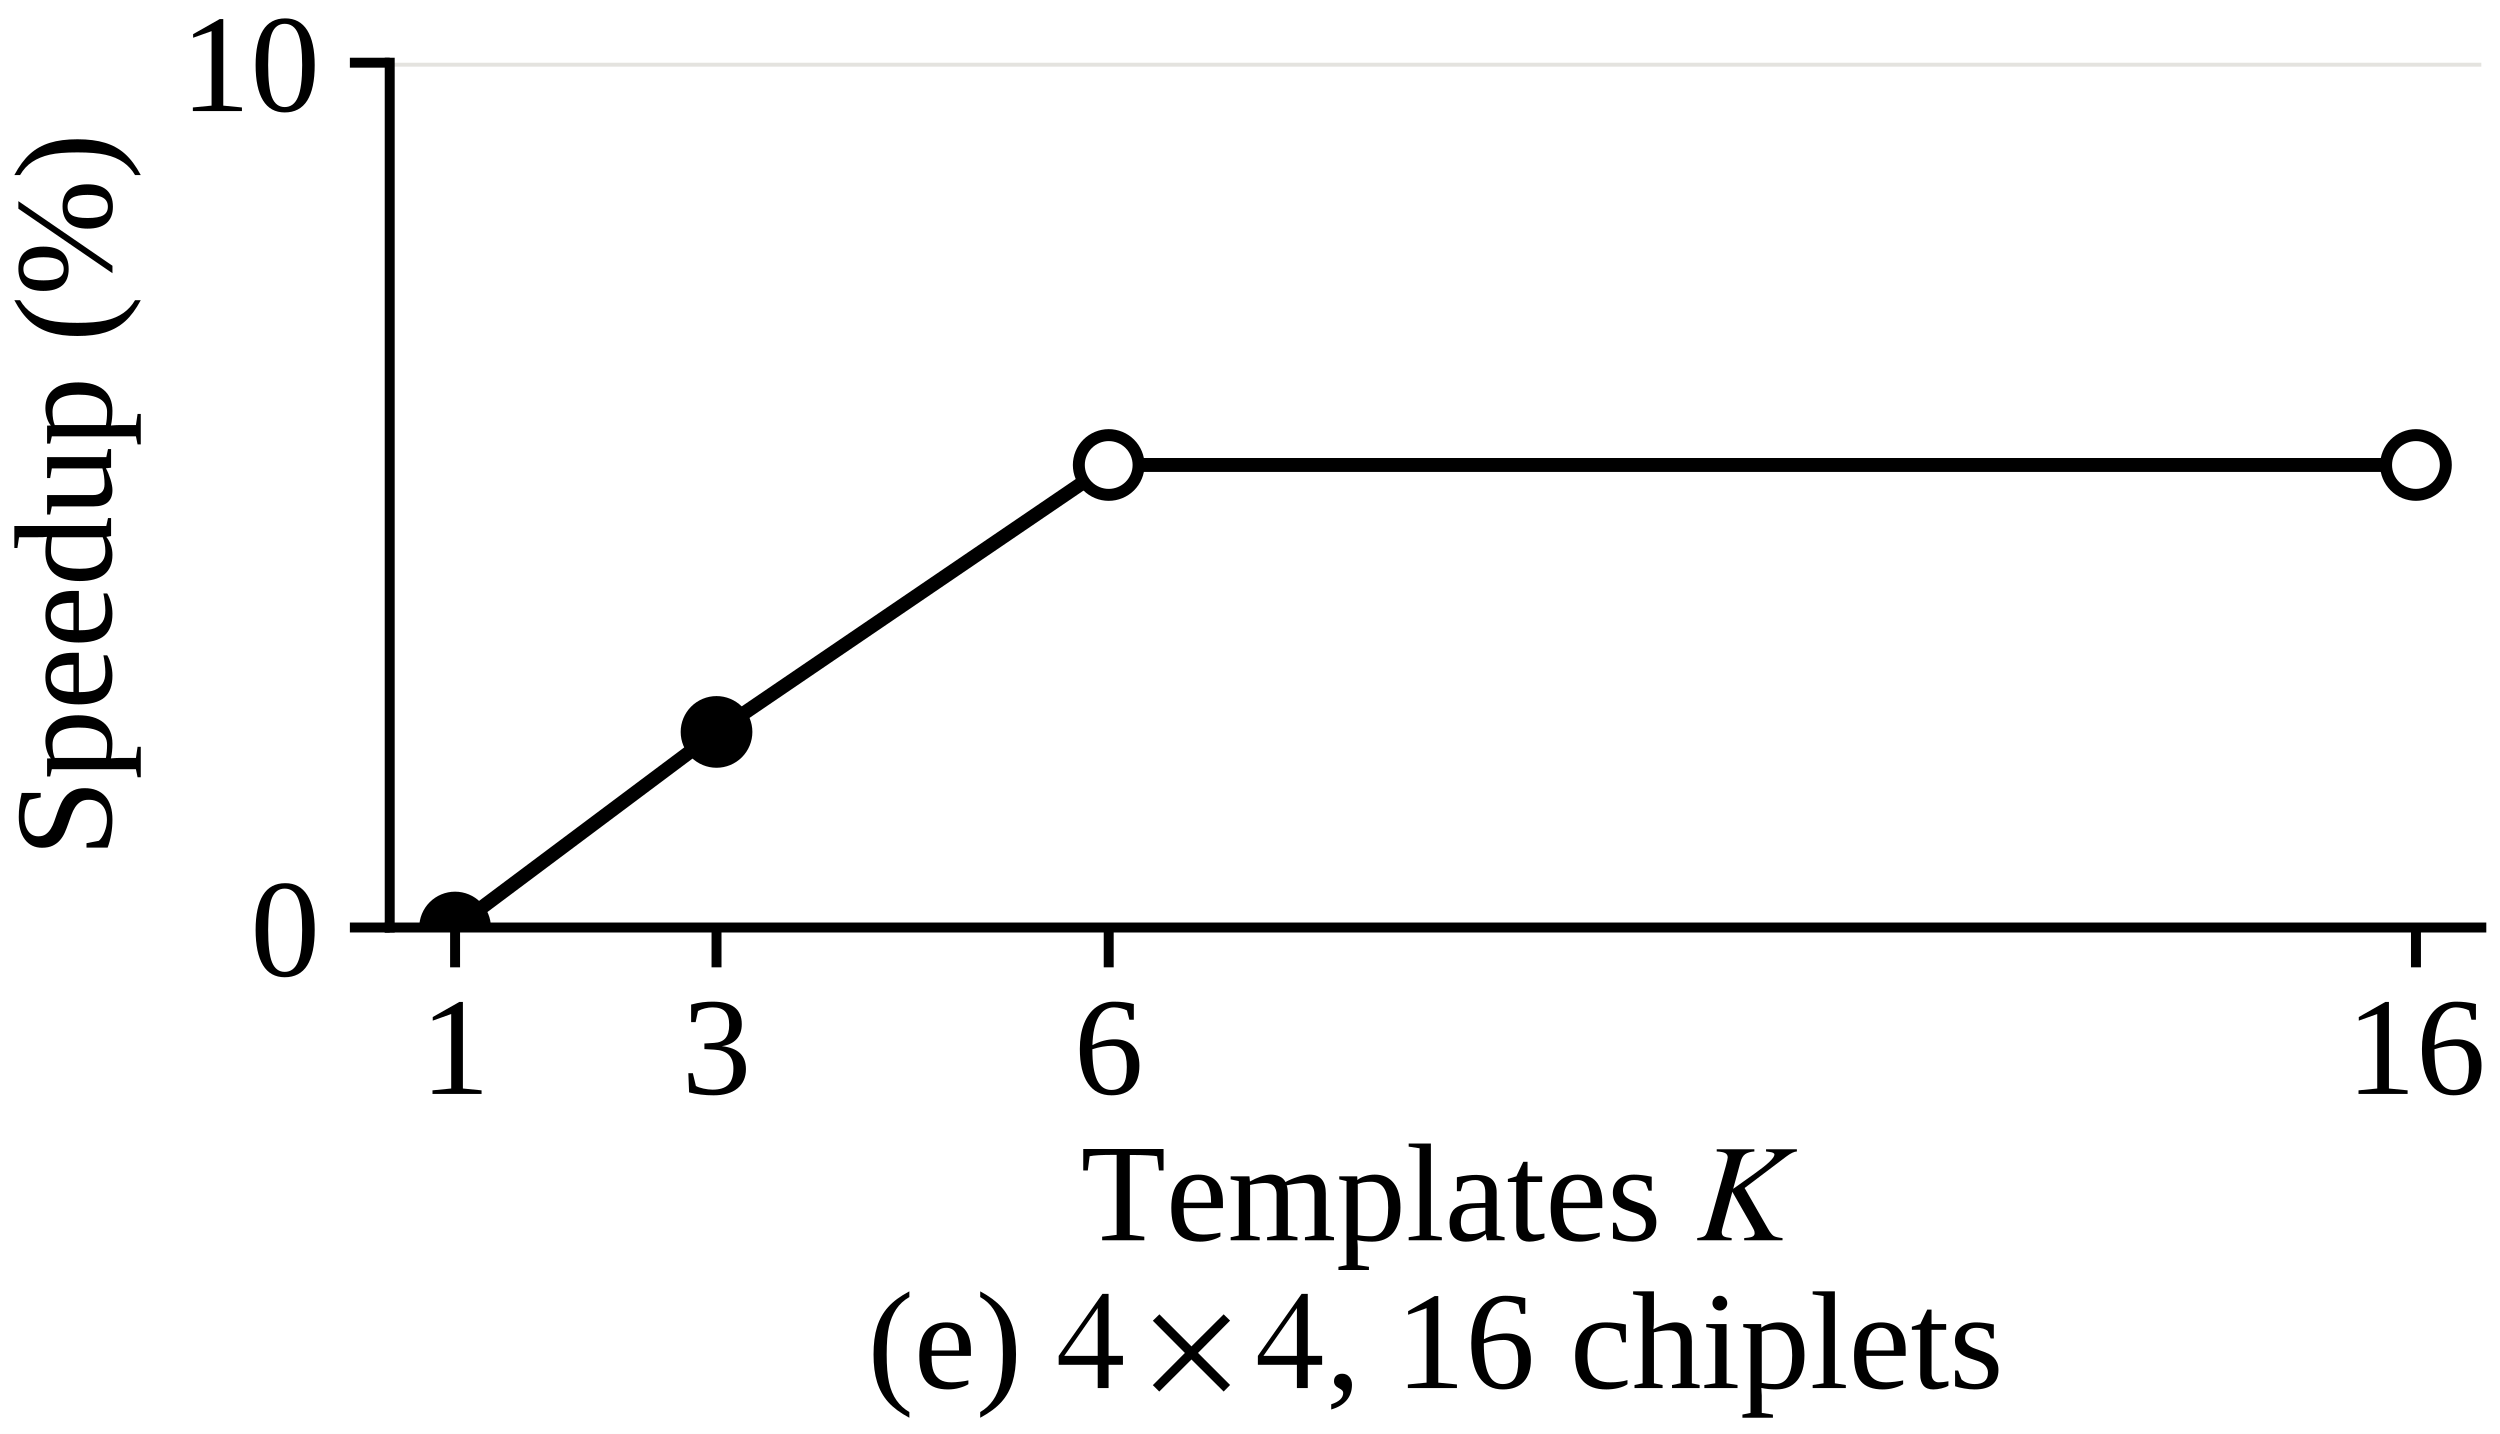
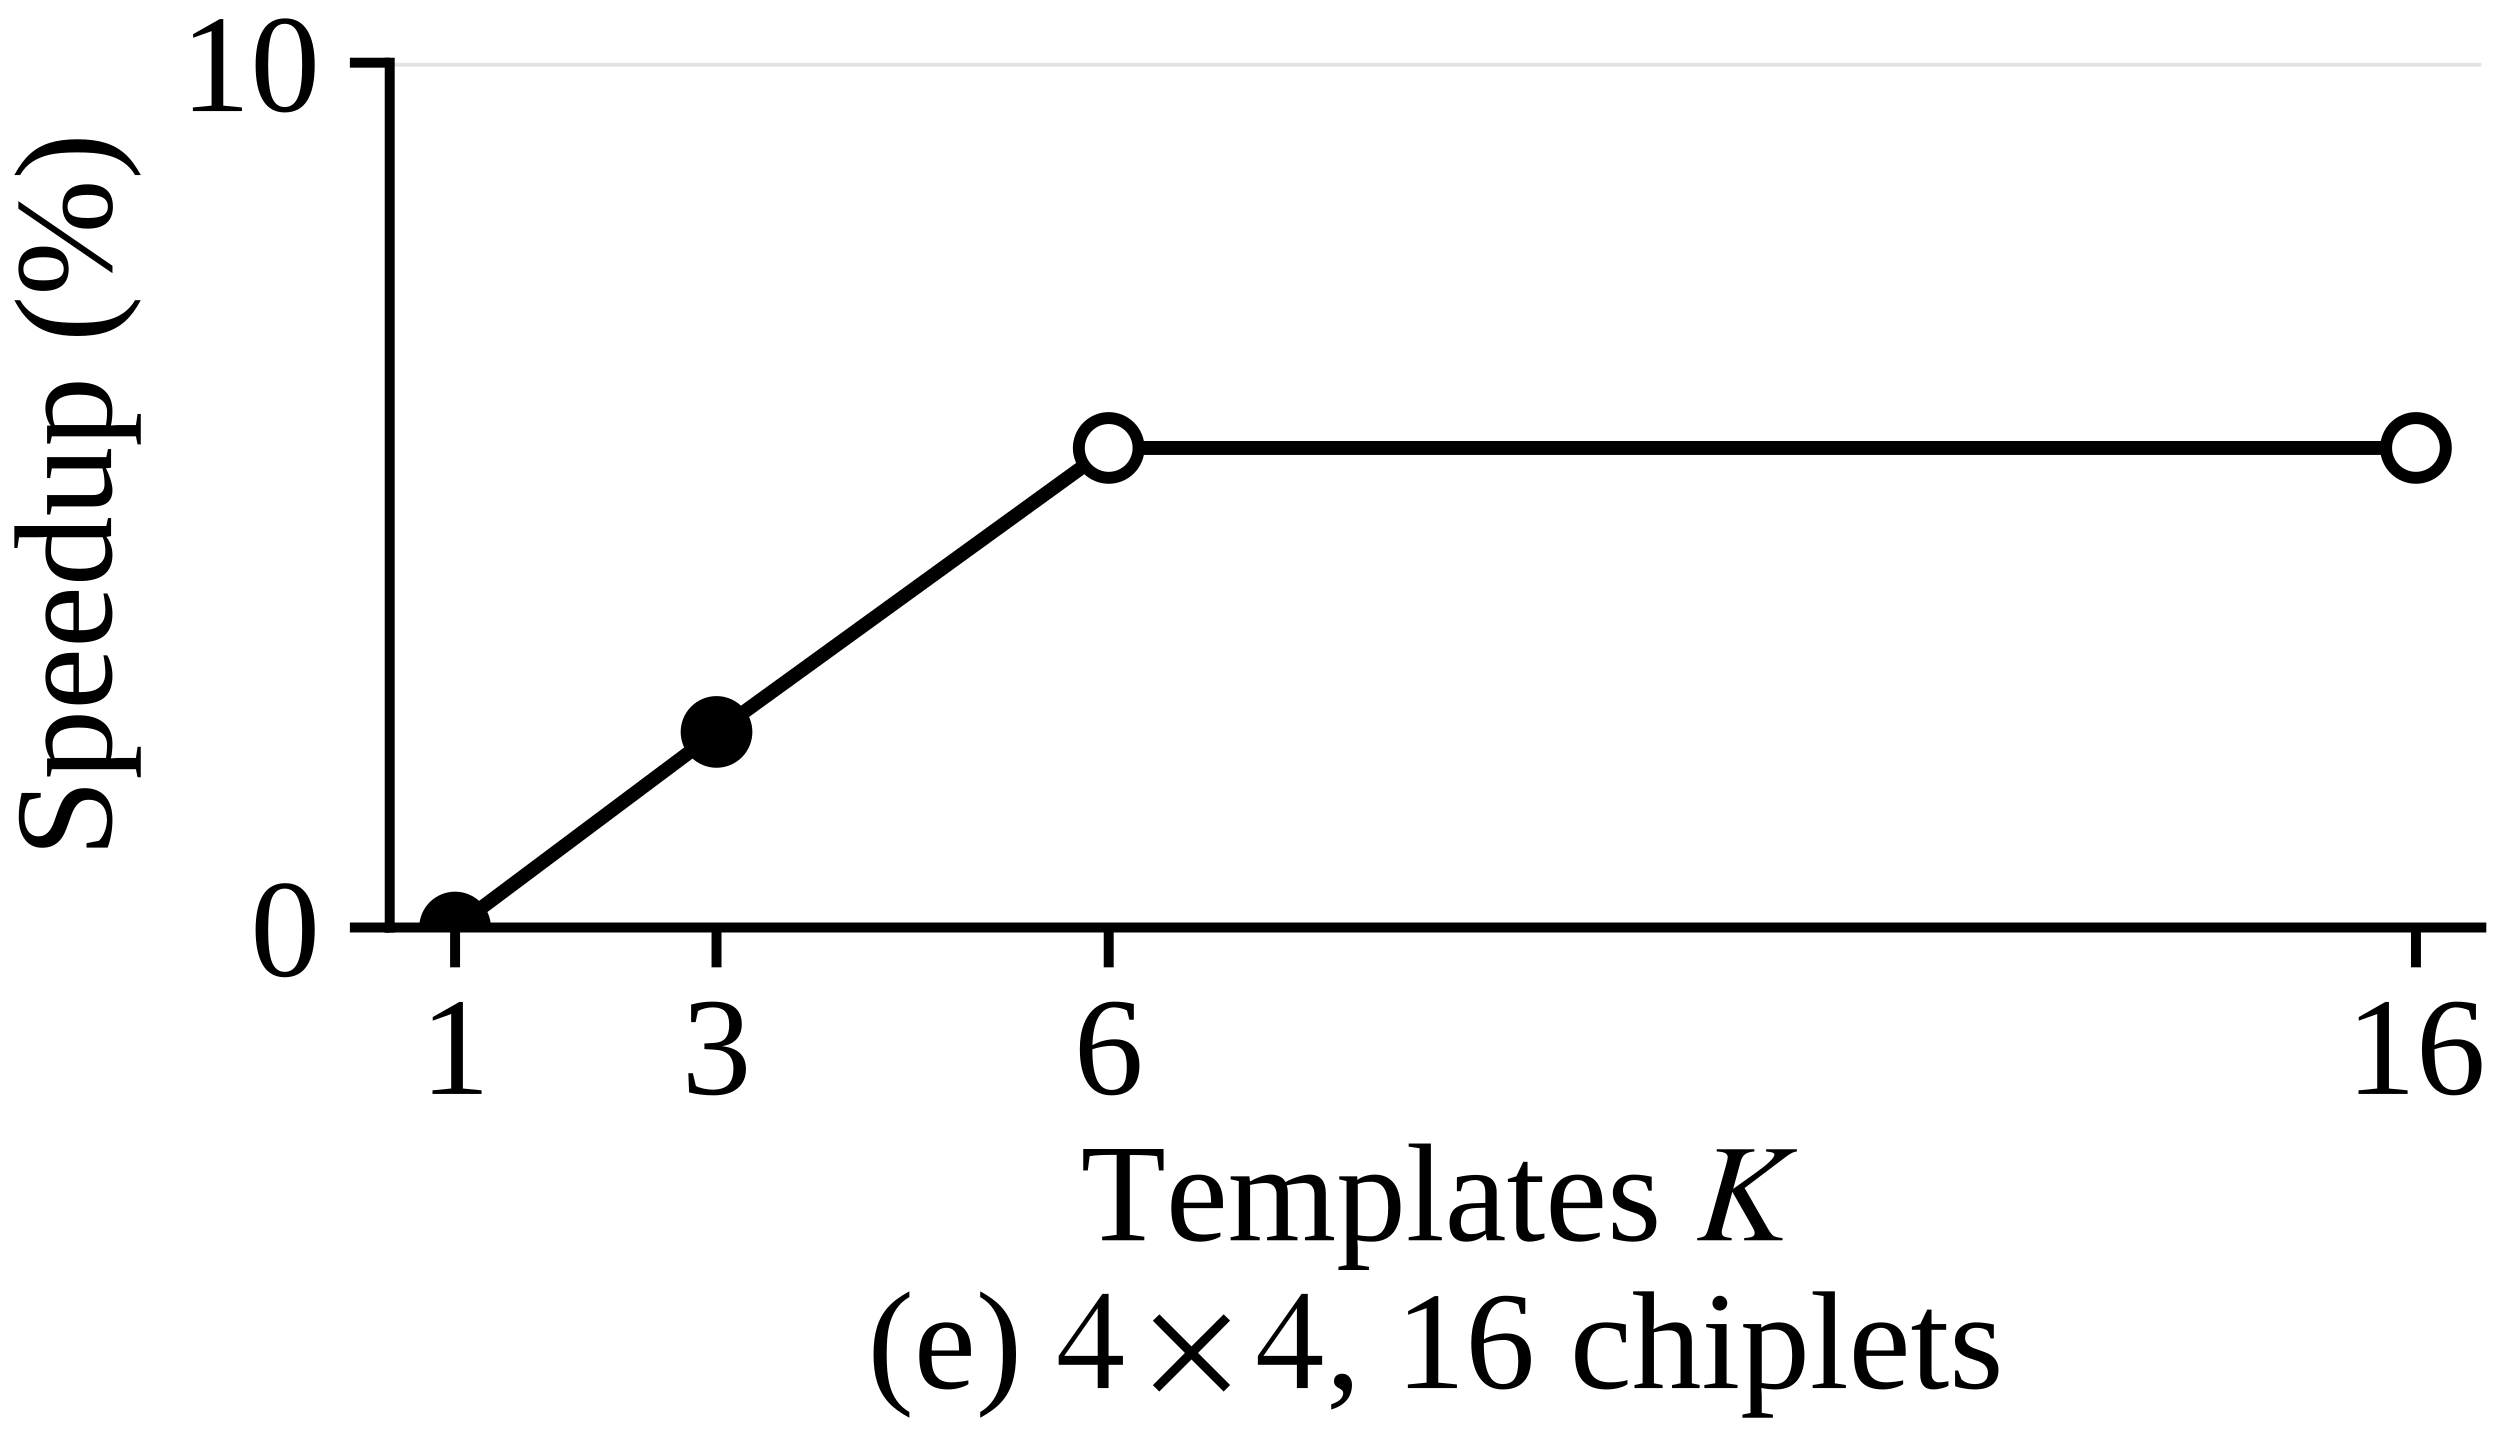
<svg xmlns="http://www.w3.org/2000/svg" xmlns:xlink="http://www.w3.org/1999/xlink" width="125.529pt" height="72pt" viewBox="0 0 125.529 72" version="1.1">
  <defs>
    <style type="text/css">*{stroke-linejoin: round; stroke-linecap: butt}</style>
  </defs>
  <g id="figure_1">
    <g id="patch_1">
      <path d="M 0 72  L 125.529 72  L 125.529 0  L 0 0  z " style="fill: #ffffff" />
    </g>
    <g id="axes_1">
      <g id="patch_2">
        <path d="M 19.568 46.572  L 124.591 46.572  L 124.591 3.149  L 19.568 3.149  z " style="fill: #ffffff" />
      </g>
      <g id="matplotlib.axis_1">
        <g id="xtick_1">
          <g id="line2d_1">
            <defs>
-               <path id="m1aa6b20904" d="M 0 0  L 0 2  " style="stroke: #000000; stroke-width: 0.5" />
-             </defs>
-             <g>
-               <use xlink:href="#m1aa6b20904" x="22.85" y="46.572" style="stroke: #000000; stroke-width: 0.5" />
+               <path id="mb6e3e2ccaf" d="M 0 0  L 0 2  " style="stroke: #000000; stroke-width: 0.5" />
+             </defs>
+             <g>
+               <use xlink:href="#mb6e3e2ccaf" x="22.85" y="46.572" style="stroke: #000000; stroke-width: 0.5" />
            </g>
          </g>
          <g id="text_1">
            <g transform="translate(21.1001 54.92922) scale(0.07 -0.07)">
              <defs>
                <path id="LiberationSerif-31" d="M 1959 250  L 2816 166  L 2816 0  L 563 0  L 563 166  L 1422 250  L 1422 3669  L 575 3366  L 575 3531  L 1797 4225  L 1959 4225  L 1959 250  z " transform="scale(0.015625)" />
              </defs>
              <use xlink:href="#LiberationSerif-31" />
            </g>
          </g>
        </g>
        <g id="xtick_2">
          <g id="line2d_2">
            <g>
-               <use xlink:href="#m1aa6b20904" x="35.978" y="46.572" style="stroke: #000000; stroke-width: 0.5" />
+               <use xlink:href="#mb6e3e2ccaf" x="35.978" y="46.572" style="stroke: #000000; stroke-width: 0.5" />
            </g>
          </g>
          <g id="text_2">
            <g transform="translate(34.22799 54.92922) scale(0.07 -0.07)">
              <defs>
                <path id="LiberationSerif-33" d="M 2950 1141  Q 2950 575 2562 256  Q 2175 -63 1466 -63  Q 872 -63 341 72  L 306 953  L 513 953  L 653 366  Q 775 297 998 247  Q 1222 197 1416 197  Q 1906 197 2140 422  Q 2375 647 2375 1172  Q 2375 1584 2159 1798  Q 1944 2013 1491 2034  L 1044 2059  L 1044 2316  L 1491 2344  Q 1844 2363 2012 2563  Q 2181 2763 2181 3169  Q 2181 3591 1998 3783  Q 1816 3975 1416 3975  Q 1250 3975 1069 3929  Q 888 3884 750 3809  L 641 3297  L 434 3297  L 434 4103  Q 744 4184 969 4211  Q 1194 4238 1416 4238  Q 2759 4238 2759 3206  Q 2759 2772 2520 2514  Q 2281 2256 1844 2194  Q 2413 2128 2681 1867  Q 2950 1606 2950 1141  z " transform="scale(0.015625)" />
              </defs>
              <use xlink:href="#LiberationSerif-33" />
            </g>
          </g>
        </g>
        <g id="xtick_3">
          <g id="line2d_3">
            <g>
-               <use xlink:href="#m1aa6b20904" x="55.67" y="46.572" style="stroke: #000000; stroke-width: 0.5" />
+               <use xlink:href="#mb6e3e2ccaf" x="55.67" y="46.572" style="stroke: #000000; stroke-width: 0.5" />
            </g>
          </g>
          <g id="text_3">
            <g transform="translate(53.91982 54.92922) scale(0.07 -0.07)">
              <defs>
                <path id="LiberationSerif-36" d="M 3009 1300  Q 3009 647 2679 292  Q 2350 -63 1728 -63  Q 1022 -63 648 487  Q 275 1038 275 2069  Q 275 2744 472 3234  Q 669 3725 1023 3981  Q 1378 4238 1844 4238  Q 2300 4238 2753 4128  L 2753 3406  L 2547 3406  L 2438 3834  Q 2334 3891 2159 3933  Q 1984 3975 1844 3975  Q 1388 3975 1133 3533  Q 878 3091 853 2241  Q 1363 2509 1875 2509  Q 2428 2509 2718 2198  Q 3009 1888 3009 1300  z M 1716 184  Q 2094 184 2262 429  Q 2431 675 2431 1241  Q 2431 1753 2270 1981  Q 2109 2209 1759 2209  Q 1331 2209 850 2053  Q 850 1100 1065 642  Q 1281 184 1716 184  z " transform="scale(0.015625)" />
              </defs>
              <use xlink:href="#LiberationSerif-36" />
            </g>
          </g>
        </g>
        <g id="xtick_4">
          <g id="line2d_4">
            <g>
-               <use xlink:href="#m1aa6b20904" x="121.309" y="46.572" style="stroke: #000000; stroke-width: 0.5" />
+               <use xlink:href="#mb6e3e2ccaf" x="121.309" y="46.572" style="stroke: #000000; stroke-width: 0.5" />
            </g>
          </g>
          <g id="text_4">
            <g transform="translate(117.8093 54.92922) scale(0.07 -0.07)">
              <use xlink:href="#LiberationSerif-31" />
              <use xlink:href="#LiberationSerif-36" x="50" />
            </g>
          </g>
        </g>
        <g id="text_5">
          <g transform="translate(54.26468 62.32) scale(0.07 -0.07)">
            <defs>
              <path id="LiberationSerif-54" d="M 984 0  L 984 166  L 1650 250  L 1650 3922  L 1491 3922  Q 700 3922 409 3859  L 325 3206  L 116 3206  L 116 4191  L 3803 4191  L 3803 3206  L 3591 3206  L 3506 3859  Q 3413 3881 3097 3898  Q 2781 3916 2406 3916  L 2253 3916  L 2253 250  L 2919 166  L 2919 0  L 984 0  z " transform="scale(0.015625)" />
              <path id="LiberationSerif-65" d="M 813 1478  L 813 1422  Q 813 991 908 752  Q 1003 513 1201 388  Q 1400 263 1722 263  Q 1891 263 2122 291  Q 2353 319 2503 353  L 2503 178  Q 2353 81 2095 9  Q 1838 -63 1569 -63  Q 884 -63 567 306  Q 250 675 250 1491  Q 250 2259 572 2637  Q 894 3016 1491 3016  Q 2619 3016 2619 1734  L 2619 1478  L 813 1478  z M 1491 2766  Q 1166 2766 992 2503  Q 819 2241 819 1728  L 2075 1728  Q 2075 2288 1931 2527  Q 1788 2766 1491 2766  z " transform="scale(0.015625)" />
              <path id="LiberationSerif-6d" d="M 1019 2700  Q 1253 2834 1515 2925  Q 1778 3016 1978 3016  Q 2194 3016 2376 2934  Q 2559 2853 2650 2675  Q 2891 2809 3214 2912  Q 3538 3016 3750 3016  Q 4500 3016 4500 2150  L 4500 219  L 4878 141  L 4878 0  L 3544 0  L 3544 141  L 3981 219  L 3981 2094  Q 3981 2631 3481 2631  Q 3400 2631 3292 2618  Q 3184 2606 3076 2590  Q 2969 2575 2870 2554  Q 2772 2534 2706 2522  Q 2759 2353 2759 2150  L 2759 219  L 3200 141  L 3200 0  L 1806 0  L 1806 141  L 2241 219  L 2241 2094  Q 2241 2353 2108 2492  Q 1975 2631 1709 2631  Q 1434 2631 1025 2541  L 1025 219  L 1466 141  L 1466 0  L 134 0  L 134 141  L 506 219  L 506 2719  L 134 2797  L 134 2938  L 994 2938  L 1019 2700  z " transform="scale(0.015625)" />
              <path id="LiberationSerif-70" d="M 475 2719  L 141 2797  L 141 2938  L 966 2938  L 972 2766  Q 1103 2878 1323 2947  Q 1544 3016 1772 3016  Q 2334 3016 2642 2625  Q 2950 2234 2950 1503  Q 2950 756 2614 346  Q 2278 -63 1644 -63  Q 1291 -63 972 6  Q 991 -219 991 -347  L 991 -1141  L 1503 -1216  L 1503 -1363  L 103 -1363  L 103 -1216  L 475 -1141  L 475 2719  z M 2388 1503  Q 2388 2103 2192 2395  Q 1997 2688 1600 2688  Q 1234 2688 991 2584  L 991 238  Q 1269 184 1600 184  Q 2388 184 2388 1503  z " transform="scale(0.015625)" />
              <path id="LiberationSerif-6c" d="M 1147 219  L 1650 141  L 1650 0  L 128 0  L 128 141  L 628 219  L 628 4225  L 128 4300  L 128 4441  L 1147 4441  L 1147 219  z " transform="scale(0.015625)" />
              <path id="LiberationSerif-61" d="M 1453 3003  Q 1934 3003 2161 2806  Q 2388 2609 2388 2203  L 2388 219  L 2753 141  L 2753 0  L 1947 0  L 1888 294  Q 1531 -63 978 -63  Q 225 -63 225 813  Q 225 1106 339 1298  Q 453 1491 703 1592  Q 953 1694 1428 1703  L 1869 1716  L 1869 2175  Q 1869 2478 1758 2622  Q 1647 2766 1416 2766  Q 1103 2766 844 2619  L 738 2253  L 563 2253  L 563 2894  Q 1069 3003 1453 3003  z M 1869 1497  L 1459 1484  Q 1041 1469 892 1322  Q 744 1175 744 831  Q 744 281 1191 281  Q 1403 281 1558 329  Q 1713 378 1869 453  L 1869 1497  z " transform="scale(0.015625)" />
              <path id="LiberationSerif-74" d="M 1044 -63  Q 744 -63 595 115  Q 447 294 447 616  L 447 2675  L 63 2675  L 63 2816  L 453 2938  L 769 3603  L 966 3603  L 966 2938  L 1638 2938  L 1638 2675  L 966 2675  L 966 672  Q 966 469 1058 366  Q 1150 263 1300 263  Q 1481 263 1741 313  L 1741 109  Q 1631 34 1425 -14  Q 1219 -63 1044 -63  z " transform="scale(0.015625)" />
              <path id="LiberationSerif-73" d="M 2259 825  Q 2259 388 1982 162  Q 1706 -63 1166 -63  Q 947 -63 683 -17  Q 419 28 269 84  L 269 806  L 409 806  L 563 397  Q 797 184 1172 184  Q 1778 184 1778 703  Q 1778 1084 1300 1247  L 1022 1338  Q 706 1441 562 1547  Q 419 1653 341 1808  Q 263 1963 263 2181  Q 263 2569 527 2792  Q 791 3016 1241 3016  Q 1563 3016 2047 2919  L 2047 2278  L 1900 2278  L 1769 2619  Q 1603 2766 1247 2766  Q 994 2766 861 2641  Q 728 2516 728 2303  Q 728 2125 848 2003  Q 969 1881 1213 1800  Q 1672 1644 1812 1572  Q 1953 1500 2051 1395  Q 2150 1291 2204 1156  Q 2259 1022 2259 825  z " transform="scale(0.015625)" />
              <path id="LiberationSerif-20" transform="scale(0.015625)" />
              <path id="STIXGeneral-Italic-4b" d="M 4621 4179  L 4621 4077  Q 4442 4077 4128 3840  L 2221 2400  L 3296 525  Q 3443 269 3552 201  Q 3661 134 3962 102  L 3962 0  L 2202 0  L 2202 102  L 2387 122  Q 2682 147 2682 326  Q 2682 365 2672 409  Q 2662 454 2630 515  Q 2598 576 2579 611  Q 2560 646 2509 736  Q 2458 826 2445 851  L 1658 2227  L 1242 710  Q 1171 467 1171 384  Q 1171 237 1264 182  Q 1357 128 1626 102  L 1626 0  L 45 0  L 45 102  Q 320 134 403 211  Q 486 288 563 557  L 1357 3405  Q 1446 3725 1446 3802  Q 1446 3936 1337 4000  Q 1229 4064 941 4077  L 941 4179  L 2669 4179  L 2669 4077  Q 2400 4058 2253 3958  Q 2106 3859 2035 3603  L 1696 2362  L 2675 3059  Q 3590 3706 3590 3936  Q 3590 4032 3360 4058  L 3206 4077  L 3206 4179  L 4621 4179  z " transform="scale(0.015625)" />
            </defs>
            <use xlink:href="#LiberationSerif-54" transform="translate(0 0.609375)" />
            <use xlink:href="#LiberationSerif-65" transform="translate(61.08398 0.609375)" />
            <use xlink:href="#LiberationSerif-6d" transform="translate(105.4688 0.609375)" />
            <use xlink:href="#LiberationSerif-70" transform="translate(183.252 0.609375)" />
            <use xlink:href="#LiberationSerif-6c" transform="translate(233.252 0.609375)" />
            <use xlink:href="#LiberationSerif-61" transform="translate(261.0352 0.609375)" />
            <use xlink:href="#LiberationSerif-74" transform="translate(305.4199 0.609375)" />
            <use xlink:href="#LiberationSerif-65" transform="translate(333.2031 0.609375)" />
            <use xlink:href="#LiberationSerif-73" transform="translate(377.5879 0.609375)" />
            <use xlink:href="#LiberationSerif-20" transform="translate(416.5039 0.609375)" />
            <use xlink:href="#STIXGeneral-Italic-4b" transform="translate(441.5039 0.609375)" />
          </g>
          <g transform="translate(43.55468 69.74) scale(0.07 -0.07)">
            <defs>
              <path id="LiberationSerif-28" d="M 884 1544  Q 884 731 993 248  Q 1103 -234 1337 -565  Q 1572 -897 1925 -1100  L 1925 -1363  Q 1306 -1034 957 -645  Q 609 -256 445 270  Q 281 797 281 1544  Q 281 2288 443 2811  Q 606 3334 953 3721  Q 1300 4109 1925 4441  L 1925 4178  Q 1544 3959 1319 3617  Q 1094 3275 989 2819  Q 884 2363 884 1544  z " transform="scale(0.015625)" />
              <path id="LiberationSerif-29" d="M 206 -1363  L 206 -1100  Q 559 -897 793 -564  Q 1028 -231 1137 251  Q 1247 734 1247 1544  Q 1247 2363 1142 2819  Q 1038 3275 813 3617  Q 588 3959 206 4178  L 206 4441  Q 831 4106 1178 3720  Q 1525 3334 1687 2811  Q 1850 2288 1850 1544  Q 1850 800 1687 273  Q 1525 -253 1178 -640  Q 831 -1028 206 -1363  z " transform="scale(0.015625)" />
              <path id="STIXGeneral-Regular-34" d="M 3027 1069  L 2368 1069  L 2368 0  L 1869 0  L 1869 1069  L 77 1069  L 77 1478  L 2086 4326  L 2368 4326  L 2368 1478  L 3027 1478  L 3027 1069  z M 1869 1478  L 1869 3674  L 333 1478  L 1869 1478  z " transform="scale(0.015625)" />
              <path id="STIXGeneral-Regular-d7" d="M 3821 141  L 3526 -160  L 2048 1312  L 570 -160  L 275 134  L 1747 1613  L 275 3091  L 576 3386  L 2048 1914  L 3526 3386  L 3821 3098  L 2349 1613  L 3821 141  z " transform="scale(0.015625)" />
              <path id="LiberationSerif-2c" d="M 1197 153  Q 1197 -275 948 -564  Q 700 -853 244 -984  L 244 -744  Q 794 -569 794 -219  Q 794 -156 747 -106  Q 700 -56 584 3  Q 372 113 372 313  Q 372 481 478 570  Q 584 659 750 659  Q 950 659 1073 515  Q 1197 372 1197 153  z " transform="scale(0.015625)" />
              <path id="LiberationSerif-63" d="M 2644 178  Q 2491 66 2222 1  Q 1953 -63 1672 -63  Q 244 -63 244 1491  Q 244 2225 608 2620  Q 972 3016 1650 3016  Q 2072 3016 2572 2919  L 2572 2100  L 2400 2100  L 2266 2619  Q 2006 2766 1644 2766  Q 806 2766 806 1491  Q 806 828 1061 545  Q 1316 263 1850 263  Q 2306 263 2644 366  L 2644 178  z " transform="scale(0.015625)" />
              <path id="LiberationSerif-68" d="M 1019 3169  Q 1019 2844 997 2700  Q 1222 2828 1508 2922  Q 1794 3016 1991 3016  Q 2372 3016 2565 2794  Q 2759 2572 2759 2150  L 2759 219  L 3116 141  L 3116 0  L 1850 0  L 1850 141  L 2241 219  L 2241 2113  Q 2241 2650 1722 2650  Q 1428 2650 1019 2559  L 1019 219  L 1416 141  L 1416 0  L 128 0  L 128 141  L 500 219  L 500 4225  L 63 4300  L 63 4441  L 1019 4441  L 1019 3169  z " transform="scale(0.015625)" />
              <path id="LiberationSerif-69" d="M 1184 3897  Q 1184 3759 1084 3659  Q 984 3559 844 3559  Q 706 3559 606 3659  Q 506 3759 506 3897  Q 506 4038 606 4138  Q 706 4238 844 4238  Q 984 4238 1084 4138  Q 1184 4038 1184 3897  z M 1153 219  L 1656 141  L 1656 0  L 134 0  L 134 141  L 634 219  L 634 2719  L 219 2797  L 219 2938  L 1153 2938  L 1153 219  z " transform="scale(0.015625)" />
            </defs>
            <use xlink:href="#LiberationSerif-28" transform="translate(0 0.609375)" />
            <use xlink:href="#LiberationSerif-65" transform="translate(33.30078 0.609375)" />
            <use xlink:href="#LiberationSerif-29" transform="translate(77.68555 0.609375)" />
            <use xlink:href="#LiberationSerif-20" transform="translate(110.9863 0.609375)" />
            <use xlink:href="#STIXGeneral-Regular-34" transform="translate(135.9863 0.609375)" />
            <use xlink:href="#STIXGeneral-Regular-d7" transform="translate(200.4263 0.609375)" />
            <use xlink:href="#STIXGeneral-Regular-34" transform="translate(278.8663 0.609375)" />
            <use xlink:href="#LiberationSerif-2c" transform="translate(328.8663 0.609375)" />
            <use xlink:href="#LiberationSerif-20" transform="translate(353.8663 0.609375)" />
            <use xlink:href="#LiberationSerif-31" transform="translate(378.8663 0.609375)" />
            <use xlink:href="#LiberationSerif-36" transform="translate(428.8663 0.609375)" />
            <use xlink:href="#LiberationSerif-20" transform="translate(478.8663 0.609375)" />
            <use xlink:href="#LiberationSerif-63" transform="translate(503.8663 0.609375)" />
            <use xlink:href="#LiberationSerif-68" transform="translate(548.251 0.609375)" />
            <use xlink:href="#LiberationSerif-69" transform="translate(598.251 0.609375)" />
            <use xlink:href="#LiberationSerif-70" transform="translate(626.0342 0.609375)" />
            <use xlink:href="#LiberationSerif-6c" transform="translate(676.0342 0.609375)" />
            <use xlink:href="#LiberationSerif-65" transform="translate(703.8174 0.609375)" />
            <use xlink:href="#LiberationSerif-74" transform="translate(748.2022 0.609375)" />
            <use xlink:href="#LiberationSerif-73" transform="translate(775.9854 0.609375)" />
          </g>
        </g>
      </g>
      <g id="matplotlib.axis_2">
        <g id="ytick_1">
          <g id="line2d_5">
-             <path d="M 19.568 46.572  L 124.591 46.572  " clip-path="url(#p4a6c9bd623)" style="fill: none; stroke: #e4e3df; stroke-width: 0.4; stroke-linecap: square" />
+             <path d="M 19.568 46.572  L 124.591 46.572  " clip-path="url(#p9612008847)" style="fill: none; stroke: #e4e3df; stroke-width: 0.4; stroke-linecap: square" />
          </g>
          <g id="line2d_6">
            <defs>
-               <path id="m2c696de660" d="M 0 0  L -2 0  " style="stroke: #000000; stroke-width: 0.5" />
-             </defs>
-             <g>
-               <use xlink:href="#m2c696de660" x="19.568" y="46.572" style="stroke: #000000; stroke-width: 0.5" />
+               <path id="mfe3eda32e9" d="M 0 0  L -2 0  " style="stroke: #000000; stroke-width: 0.5" />
+             </defs>
+             <g>
+               <use xlink:href="#mfe3eda32e9" x="19.568" y="46.572" style="stroke: #000000; stroke-width: 0.5" />
            </g>
          </g>
          <g id="text_6">
            <g transform="translate(12.56813 49.00055) scale(0.07 -0.07)">
              <defs>
                <path id="LiberationSerif-30" d="M 2956 2113  Q 2956 -63 1581 -63  Q 919 -63 581 493  Q 244 1050 244 2113  Q 244 3153 581 3704  Q 919 4256 1606 4256  Q 2269 4256 2612 3711  Q 2956 3166 2956 2113  z M 2381 2113  Q 2381 3119 2190 3562  Q 2000 4006 1581 4006  Q 1175 4006 997 3587  Q 819 3169 819 2113  Q 819 1050 1000 617  Q 1181 184 1581 184  Q 1994 184 2187 639  Q 2381 1094 2381 2113  z " transform="scale(0.015625)" />
              </defs>
              <use xlink:href="#LiberationSerif-30" />
            </g>
          </g>
        </g>
        <g id="ytick_2">
          <g id="line2d_7">
-             <path d="M 19.568 3.149  L 124.591 3.149  " clip-path="url(#p4a6c9bd623)" style="fill: none; stroke: #e4e3df; stroke-width: 0.4; stroke-linecap: square" />
+             <path d="M 19.568 3.149  L 124.591 3.149  " clip-path="url(#p9612008847)" style="fill: none; stroke: #e4e3df; stroke-width: 0.4; stroke-linecap: square" />
          </g>
          <g id="line2d_8">
            <g>
-               <use xlink:href="#m2c696de660" x="19.568" y="3.149" style="stroke: #000000; stroke-width: 0.5" />
+               <use xlink:href="#mfe3eda32e9" x="19.568" y="3.149" style="stroke: #000000; stroke-width: 0.5" />
            </g>
          </g>
          <g id="text_7">
            <g transform="translate(9.068125 5.577344) scale(0.07 -0.07)">
              <use xlink:href="#LiberationSerif-31" />
              <use xlink:href="#LiberationSerif-30" x="50" />
            </g>
          </g>
        </g>
        <g id="text_8">
          <g transform="translate(5.577344 43.03512) rotate(-90) scale(0.07 -0.07)">
            <defs>
              <path id="LiberationSerif-53" d="M 434 1128  L 638 1128  L 747 563  Q 863 416 1145 303  Q 1428 191 1703 191  Q 2141 191 2386 414  Q 2631 638 2631 1031  Q 2631 1256 2536 1403  Q 2441 1550 2286 1651  Q 2131 1753 1934 1823  Q 1738 1894 1530 1966  Q 1322 2038 1125 2125  Q 928 2213 773 2347  Q 619 2481 523 2679  Q 428 2878 428 3169  Q 428 3669 803 3953  Q 1178 4238 1844 4238  Q 2350 4238 2944 4103  L 2944 3231  L 2741 3231  L 2631 3744  Q 2313 3975 1844 3975  Q 1425 3975 1189 3804  Q 953 3634 953 3334  Q 953 3131 1048 2997  Q 1144 2863 1298 2767  Q 1453 2672 1651 2603  Q 1850 2534 2058 2461  Q 2266 2388 2464 2295  Q 2663 2203 2817 2061  Q 2972 1919 3067 1714  Q 3163 1509 3163 1209  Q 3163 603 2791 270  Q 2419 -63 1719 -63  Q 1381 -63 1040 -3  Q 700 56 434 159  L 434 1128  z " transform="scale(0.015625)" />
              <path id="LiberationSerif-64" d="M 2259 219  Q 1906 -63 1434 -63  Q 231 -63 231 1441  Q 231 2213 572 2614  Q 913 3016 1575 3016  Q 1913 3016 2259 2944  Q 2241 3047 2241 3463  L 2241 4225  L 1747 4300  L 1747 4441  L 2759 4441  L 2759 219  L 3122 141  L 3122 0  L 2297 0  L 2259 219  z M 794 1441  Q 794 847 994 555  Q 1194 263 1606 263  Q 1959 263 2241 384  L 2241 2706  Q 1963 2759 1606 2759  Q 794 2759 794 1441  z " transform="scale(0.015625)" />
              <path id="LiberationSerif-75" d="M 978 838  Q 978 300 1478 300  Q 1866 300 2203 397  L 2203 2719  L 1759 2797  L 1759 2938  L 2719 2938  L 2719 219  L 3091 141  L 3091 0  L 2234 0  L 2209 238  Q 1988 116 1697 26  Q 1406 -63 1209 -63  Q 459 -63 459 800  L 459 2719  L 84 2797  L 84 2938  L 978 2938  L 978 838  z " transform="scale(0.015625)" />
              <path id="LiberationSerif-25" d="M 1375 -63  L 1031 -63  L 3994 4256  L 4341 4256  L 1375 -63  z M 2253 3109  Q 2253 1947 1222 1947  Q 719 1947 469 2244  Q 219 2541 219 3109  Q 219 4256 1241 4256  Q 1738 4256 1995 3968  Q 2253 3681 2253 3109  z M 1766 3109  Q 1766 3584 1636 3804  Q 1506 4025 1222 4025  Q 950 4025 826 3817  Q 703 3609 703 3109  Q 703 2597 828 2386  Q 953 2175 1222 2175  Q 1503 2175 1634 2398  Q 1766 2622 1766 3109  z M 5113 1081  Q 5113 -84 4084 -84  Q 3581 -84 3329 212  Q 3078 509 3078 1081  Q 3078 1638 3331 1933  Q 3584 2228 4103 2228  Q 4600 2228 4856 1940  Q 5113 1653 5113 1081  z M 4628 1081  Q 4628 1556 4498 1776  Q 4369 1997 4084 1997  Q 3813 1997 3689 1789  Q 3566 1581 3566 1081  Q 3566 569 3691 358  Q 3816 147 4084 147  Q 4366 147 4497 370  Q 4628 594 4628 1081  z " transform="scale(0.015625)" />
            </defs>
            <use xlink:href="#LiberationSerif-53" />
            <use xlink:href="#LiberationSerif-70" x="55.615" />
            <use xlink:href="#LiberationSerif-65" x="105.615" />
            <use xlink:href="#LiberationSerif-65" x="150" />
            <use xlink:href="#LiberationSerif-64" x="194.385" />
            <use xlink:href="#LiberationSerif-75" x="244.385" />
            <use xlink:href="#LiberationSerif-70" x="294.385" />
            <use xlink:href="#LiberationSerif-20" x="344.385" />
            <use xlink:href="#LiberationSerif-28" x="369.385" />
            <use xlink:href="#LiberationSerif-25" x="402.686" />
            <use xlink:href="#LiberationSerif-29" x="485.986" />
          </g>
        </g>
      </g>
      <g id="line2d_9">
-         <path d="M 22.85 46.572  L 35.978 36.751  L 55.67 23.348  L 121.309 23.348  " clip-path="url(#p4a6c9bd623)" style="fill: none; stroke: #000000; stroke-width: 0.7; stroke-linecap: square" />
+         <path d="M 22.85 46.572  L 35.978 36.751  L 55.67 22.492  L 121.309 22.492  " clip-path="url(#p9612008847)" style="fill: none; stroke: #000000; stroke-width: 0.7; stroke-linecap: square" />
      </g>
      <g id="patch_3">
        <path d="M 19.568 46.572  L 19.568 3.149  " style="fill: none; stroke: #000000; stroke-width: 0.5; stroke-linejoin: miter; stroke-linecap: square" />
      </g>
      <g id="patch_4">
        <path d="M 19.568 46.572  L 124.591 46.572  " style="fill: none; stroke: #000000; stroke-width: 0.5; stroke-linejoin: miter; stroke-linecap: square" />
      </g>
      <g id="line2d_10">
-         <path d="M 22.85 46.572  " clip-path="url(#p4a6c9bd623)" style="fill: none; stroke: #000000; stroke-width: 1.5; stroke-linecap: square" />
+         <path d="M 22.85 46.572  " clip-path="url(#p9612008847)" style="fill: none; stroke: #000000; stroke-width: 1.5; stroke-linecap: square" />
        <defs>
-           <path id="madeded73de" d="M 0 1.5  C 0.398 1.5 0.779 1.342 1.061 1.061  C 1.342 0.779 1.5 0.398 1.5 0  C 1.5 -0.398 1.342 -0.779 1.061 -1.061  C 0.779 -1.342 0.398 -1.5 0 -1.5  C -0.398 -1.5 -0.779 -1.342 -1.061 -1.061  C -1.342 -0.779 -1.5 -0.398 -1.5 0  C -1.5 0.398 -1.342 0.779 -1.061 1.061  C -0.779 1.342 -0.398 1.5 0 1.5  z " style="stroke: #000000; stroke-width: 0.6" />
+           <path id="md991b1c349" d="M 0 1.5  C 0.398 1.5 0.779 1.342 1.061 1.061  C 1.342 0.779 1.5 0.398 1.5 0  C 1.5 -0.398 1.342 -0.779 1.061 -1.061  C 0.779 -1.342 0.398 -1.5 0 -1.5  C -0.398 -1.5 -0.779 -1.342 -1.061 -1.061  C -1.342 -0.779 -1.5 -0.398 -1.5 0  C -1.5 0.398 -1.342 0.779 -1.061 1.061  C -0.779 1.342 -0.398 1.5 0 1.5  z " style="stroke: #000000; stroke-width: 0.6" />
        </defs>
-         <g clip-path="url(#p4a6c9bd623)">
-           <use xlink:href="#madeded73de" x="22.85" y="46.572" style="stroke: #000000; stroke-width: 0.6" />
+         <g clip-path="url(#p9612008847)">
+           <use xlink:href="#md991b1c349" x="22.85" y="46.572" style="stroke: #000000; stroke-width: 0.6" />
        </g>
      </g>
      <g id="line2d_11">
-         <path d="M 35.978 36.751  " clip-path="url(#p4a6c9bd623)" style="fill: none; stroke: #000000; stroke-width: 1.5; stroke-linecap: square" />
-         <g clip-path="url(#p4a6c9bd623)">
-           <use xlink:href="#madeded73de" x="35.978" y="36.751" style="stroke: #000000; stroke-width: 0.6" />
+         <path d="M 35.978 36.751  " clip-path="url(#p9612008847)" style="fill: none; stroke: #000000; stroke-width: 1.5; stroke-linecap: square" />
+         <g clip-path="url(#p9612008847)">
+           <use xlink:href="#md991b1c349" x="35.978" y="36.751" style="stroke: #000000; stroke-width: 0.6" />
        </g>
      </g>
      <g id="line2d_12">
-         <path d="M 55.67 23.348  " clip-path="url(#p4a6c9bd623)" style="fill: none; stroke: #000000; stroke-width: 1.5; stroke-linecap: square" />
+         <path d="M 55.67 22.492  " clip-path="url(#p9612008847)" style="fill: none; stroke: #000000; stroke-width: 1.5; stroke-linecap: square" />
        <defs>
-           <path id="m067188cdfc" d="M 0 1.5  C 0.398 1.5 0.779 1.342 1.061 1.061  C 1.342 0.779 1.5 0.398 1.5 0  C 1.5 -0.398 1.342 -0.779 1.061 -1.061  C 0.779 -1.342 0.398 -1.5 0 -1.5  C -0.398 -1.5 -0.779 -1.342 -1.061 -1.061  C -1.342 -0.779 -1.5 -0.398 -1.5 0  C -1.5 0.398 -1.342 0.779 -1.061 1.061  C -0.779 1.342 -0.398 1.5 0 1.5  z " style="stroke: #000000; stroke-width: 0.6" />
+           <path id="mb6eef2ce1c" d="M 0 1.5  C 0.398 1.5 0.779 1.342 1.061 1.061  C 1.342 0.779 1.5 0.398 1.5 0  C 1.5 -0.398 1.342 -0.779 1.061 -1.061  C 0.779 -1.342 0.398 -1.5 0 -1.5  C -0.398 -1.5 -0.779 -1.342 -1.061 -1.061  C -1.342 -0.779 -1.5 -0.398 -1.5 0  C -1.5 0.398 -1.342 0.779 -1.061 1.061  C -0.779 1.342 -0.398 1.5 0 1.5  z " style="stroke: #000000; stroke-width: 0.6" />
        </defs>
-         <g clip-path="url(#p4a6c9bd623)">
-           <use xlink:href="#m067188cdfc" x="55.67" y="23.348" style="fill: #ffffff; stroke: #000000; stroke-width: 0.6" />
+         <g clip-path="url(#p9612008847)">
+           <use xlink:href="#mb6eef2ce1c" x="55.67" y="22.492" style="fill: #ffffff; stroke: #000000; stroke-width: 0.6" />
        </g>
      </g>
      <g id="line2d_13">
-         <path d="M 121.309 23.348  " clip-path="url(#p4a6c9bd623)" style="fill: none; stroke: #000000; stroke-width: 1.5; stroke-linecap: square" />
-         <g clip-path="url(#p4a6c9bd623)">
-           <use xlink:href="#m067188cdfc" x="121.309" y="23.348" style="fill: #ffffff; stroke: #000000; stroke-width: 0.6" />
+         <path d="M 121.309 22.492  " clip-path="url(#p9612008847)" style="fill: none; stroke: #000000; stroke-width: 1.5; stroke-linecap: square" />
+         <g clip-path="url(#p9612008847)">
+           <use xlink:href="#mb6eef2ce1c" x="121.309" y="22.492" style="fill: #ffffff; stroke: #000000; stroke-width: 0.6" />
        </g>
      </g>
    </g>
  </g>
  <defs>
-     <clipPath id="p4a6c9bd623">
+     <clipPath id="p9612008847">
      <rect x="19.568" y="3.149" width="105.023" height="43.423" />
    </clipPath>
  </defs>
</svg>
